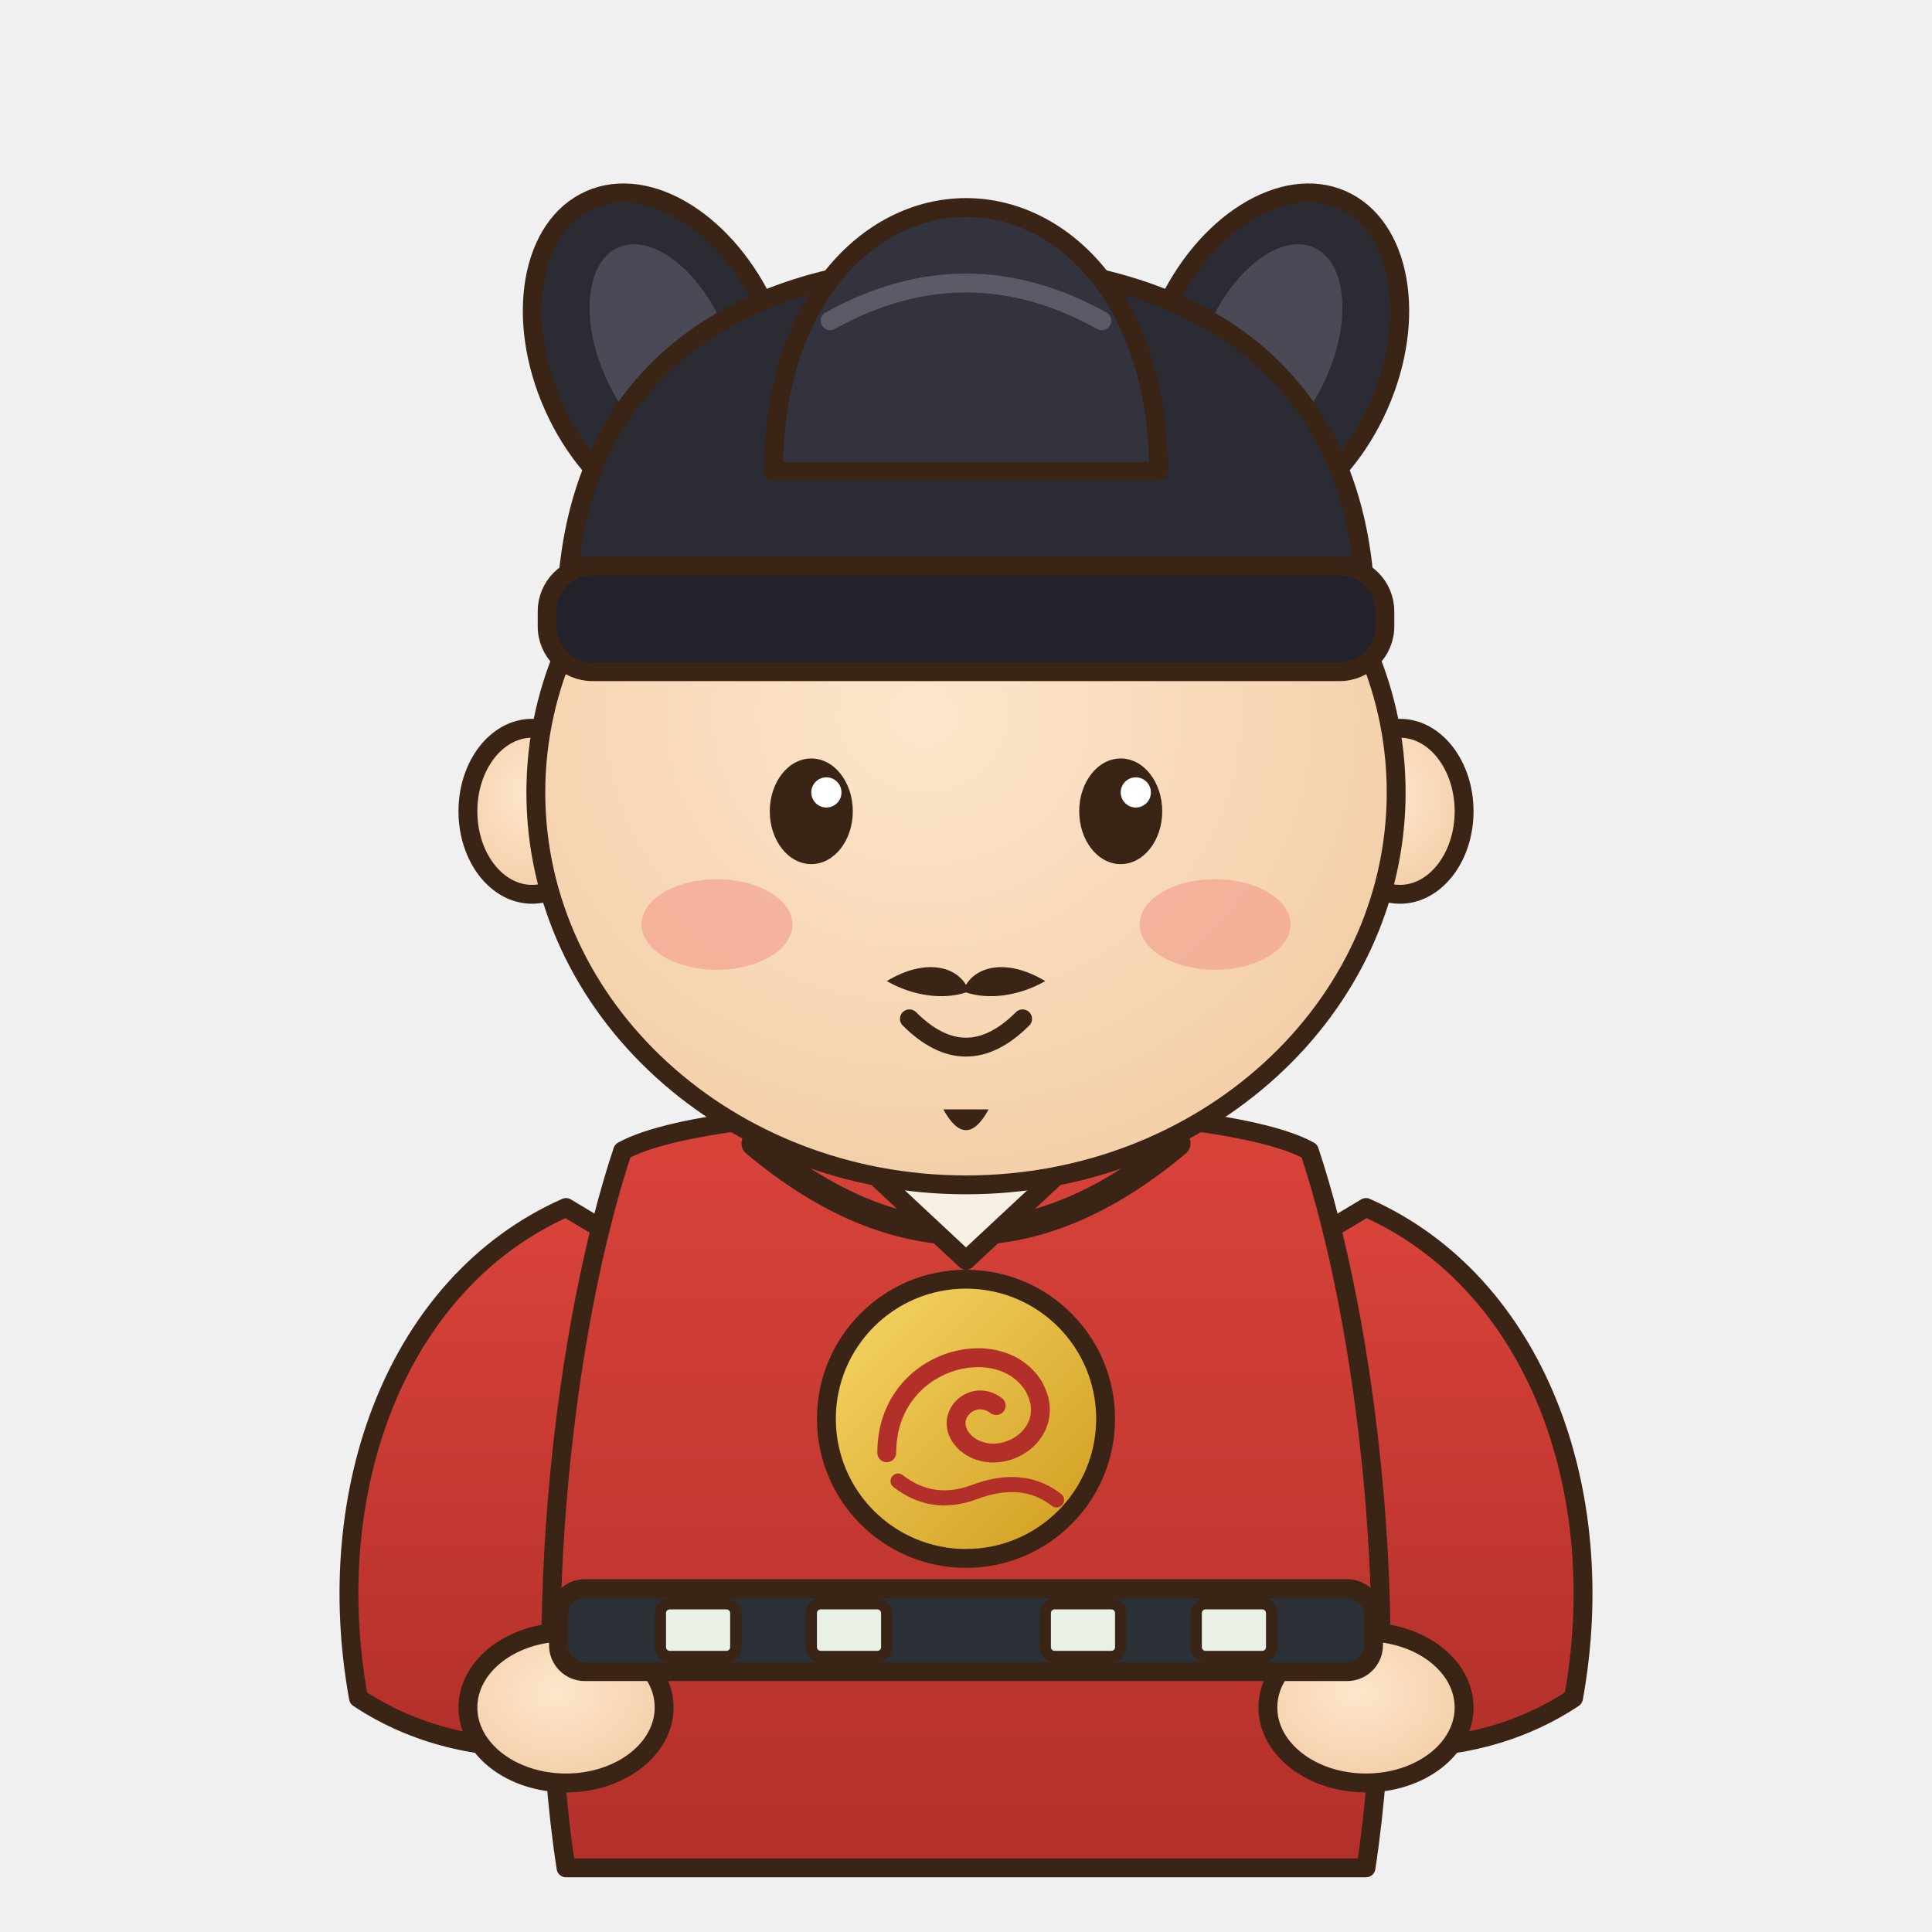
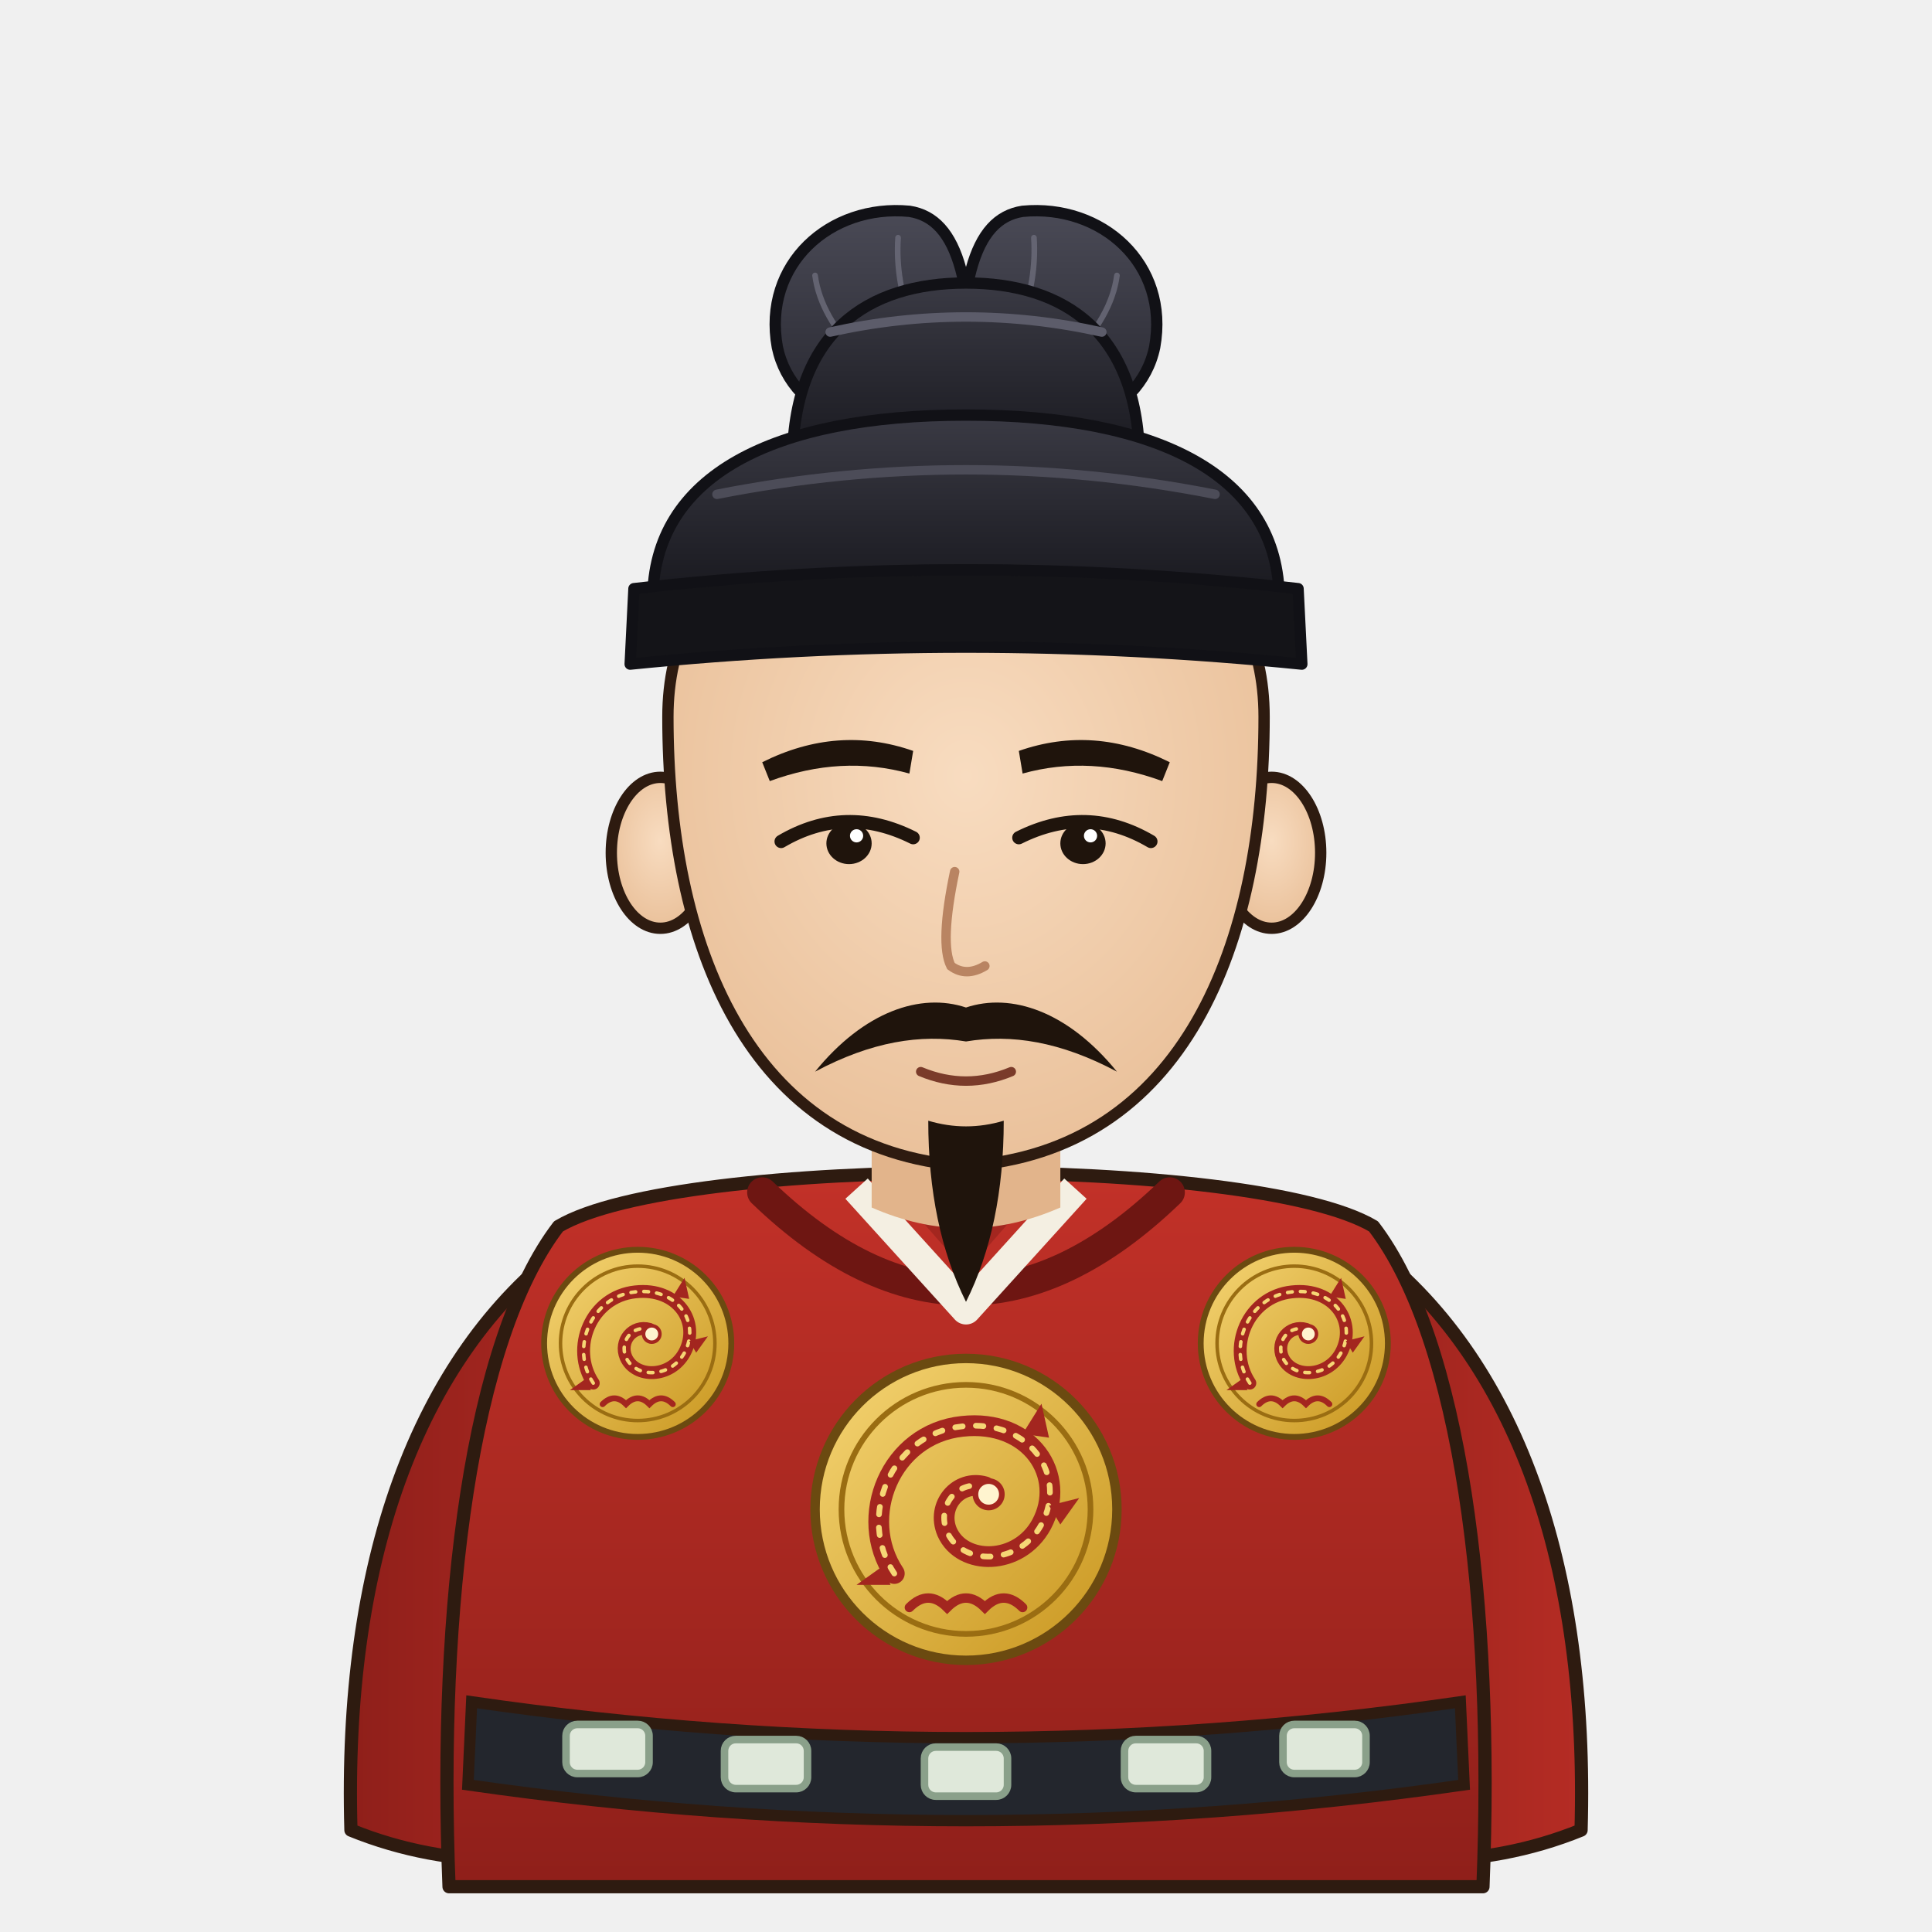
<svg xmlns="http://www.w3.org/2000/svg" viewBox="0 0 1024 1024" width="1024" height="1024">
  <defs>
    <linearGradient id="robe" x1="0" y1="0" x2="0" y2="1">
-       <stop offset="0" stop-color="#d9433a" />
-       <stop offset="1" stop-color="#b3302a" />
+       <stop offset="0" stop-color="#c23128" />
+       <stop offset="1" stop-color="#8f1f1a" />
    </linearGradient>
-     <radialGradient id="face" cx="0.45" cy="0.4" r="0.65">
-       <stop offset="0" stop-color="#fde6cc" />
-       <stop offset="1" stop-color="#f3cda6" />
+     <linearGradient id="sleeve" x1="0" y1="0" x2="1" y2="0">
+       <stop offset="0" stop-color="#8f1f1a" />
+       <stop offset="1" stop-color="#b52c24" />
+     </linearGradient>
+     <radialGradient id="face" cx="0.5" cy="0.42" r="0.62">
+       <stop offset="0" stop-color="#f8dcc0" />
+       <stop offset="1" stop-color="#e9bf98" />
    </radialGradient>
    <linearGradient id="gold" x1="0" y1="0" x2="1" y2="1">
-       <stop offset="0" stop-color="#f7d867" />
-       <stop offset="1" stop-color="#cf9a1c" />
+       <stop offset="0" stop-color="#f6d675" />
+       <stop offset="1" stop-color="#c8951e" />
    </linearGradient>
+     <linearGradient id="hat" x1="0" y1="0" x2="0" y2="1">
+       <stop offset="0" stop-color="#3a3a44" />
+       <stop offset="1" stop-color="#18181e" />
+     </linearGradient>
+     <linearGradient id="wing" x1="0" y1="0" x2="0" y2="1">
+       <stop offset="0" stop-color="#4a4a56" />
+       <stop offset="1" stop-color="#24242c" />
+     </linearGradient>
+     <clipPath id="robeClip">
+       <path d="M296 650 C 250 710 232 850 238 1000 L 786 1000 C 792 850 774 710 728 650 C 664 612 360 612 296 650 Z" />
+     </clipPath>
+     <g id="bo">
+       <circle r="80" fill="url(#gold)" stroke="#6b4a10" stroke-width="5" />
+       <circle r="66" fill="none" stroke="#9a6d12" stroke-width="3" />
+       <path d="M-38 34 C -58 4 -40 -40 -2 -44 C 34 -48 54 -18 40 8 C 28 30 -2 30 -10 12 C -16 -2 -4 -16 10 -12" fill="none" stroke="#a3261f" stroke-width="11" stroke-linecap="round" />
+       <path d="M-38 34 C -58 4 -40 -40 -2 -44 C 34 -48 54 -18 40 8 C 28 30 -2 30 -10 12 C -16 -2 -4 -16 10 -12" fill="none" stroke="#f6d675" stroke-width="3" stroke-dasharray="4 7" stroke-linecap="round" />
+       <path d="M-44 30 l -14 10 l 18 0 z M30 -40 l 10 -16 l 4 18 z M44 -2 l 16 -4 l -10 14 z" fill="#a3261f" />
+       <circle cx="12" cy="-8" r="7" fill="#fff4cf" stroke="#a3261f" stroke-width="3" />
+       <path d="M-30 52 q 10 -10 20 0 q 10 -10 20 0 q 10 -10 20 0" fill="none" stroke="#a3261f" stroke-width="5" stroke-linecap="round" />
+     </g>
  </defs>
-   <g stroke="#3a2416" stroke-width="10" stroke-linejoin="round" stroke-linecap="round">
-     <path d="M300 640 C 210 680 170 790 190 900 C 250 940 330 930 380 900 L 400 700 Z" fill="url(#robe)" />
-     <path d="M724 640 C 814 680 854 790 834 900 C 774 940 694 930 644 900 L 624 700 Z" fill="url(#robe)" />
-     <path d="M330 610 C 300 700 280 860 300 990 L 724 990 C 744 860 724 700 694 610 C 640 580 384 580 330 610 Z" fill="url(#robe)" />
-     <ellipse cx="300" cy="905" rx="52" ry="40" fill="url(#face)" />
-     <ellipse cx="724" cy="905" rx="52" ry="40" fill="url(#face)" />
-     <path d="M400 606 Q 512 700 624 606" fill="none" stroke-width="14" />
-     <path d="M452 612 L 512 668 L 572 612" fill="#f6f1e4" />
-     <rect x="296" y="842" width="432" height="44" rx="14" fill="#2b2f36" />
-     <g fill="#e9f0e6" stroke-width="6">
-       <rect x="350" y="850" width="40" height="28" rx="5" />
-       <rect x="430" y="850" width="40" height="28" rx="5" />
-       <rect x="554" y="850" width="40" height="28" rx="5" />
-       <rect x="634" y="850" width="40" height="28" rx="5" />
+   <g id="king">
+     <g stroke="#2e1b10" stroke-width="7" stroke-linejoin="round">
+       <path d="M300 660 C 220 720 182 830 186 970 C 240 992 300 990 344 972 L 360 720 Z" fill="url(#sleeve)" />
+       <path d="M724 660 C 804 720 842 830 838 970 C 784 992 724 990 680 972 L 664 720 Z" fill="url(#sleeve)" transform="scale(1 1)" />
    </g>
-     <circle cx="512" cy="752" r="74" fill="url(#gold)" />
-     <path d="M470 770 C 470 720 530 705 548 735 C 562 760 530 780 512 765 C 498 752 515 735 528 745" fill="none" stroke="#b3302a" stroke-width="10" />
-     <path d="M476 785 q 18 14 40 6 q 26 -10 44 4" fill="none" stroke="#b3302a" stroke-width="8" />
+     <path d="M296 650 C 250 710 232 850 238 1000 L 786 1000 C 792 850 774 710 728 650 C 664 612 360 612 296 650 Z" fill="url(#robe)" stroke="#2e1b10" stroke-width="7" stroke-linejoin="round" />
+     <g clip-path="url(#robeClip)">
+       <use href="#bo" transform="translate(338 712) scale(.62)" />
+       <use href="#bo" transform="translate(686 712) scale(.62)" />
+     </g>
+     <path d="M404 632 Q 512 736 620 632" fill="none" stroke="#6e1612" stroke-width="16" stroke-linecap="round" />
+     <path d="M454 630 L 512 694 L 570 630" fill="none" stroke="#f4efe2" stroke-width="16" stroke-linejoin="round" />
+     <path d="M470 626 L 512 674 L 554 626 Z" fill="#a3261f" />
+     <use href="#bo" transform="translate(512 800)" />
+     <path d="M250 902 Q 512 940 774 902 L 776 946 Q 512 984 248 946 Z" fill="#23262d" stroke="#2e1b10" stroke-width="6" />
+     <g fill="#dfe8da" stroke="#8aa08a" stroke-width="4">
+       <rect x="300" y="914" width="44" height="26" rx="6" />
+       <rect x="384" y="922" width="44" height="26" rx="6" />
+       <rect x="490" y="926" width="44" height="26" rx="6" />
+       <rect x="596" y="922" width="44" height="26" rx="6" />
+       <rect x="680" y="914" width="44" height="26" rx="6" />
+     </g>
+     <path d="M462 590 L 462 640 Q 512 662 562 640 L 562 590 Z" fill="#e2b48b" />
+     <g stroke="#111116" stroke-width="6" stroke-linejoin="round">
+       <path d="M514 232 C 466 236 420 222 412 184 C 404 140 440 108 482 112 C 508 116 518 150 514 232 Z" fill="url(#wing)" />
+       <path d="M510 232 C 558 236 604 222 612 184 C 620 140 584 108 542 112 C 516 116 506 150 510 232 Z" fill="url(#wing)" />
+     </g>
+     <g fill="none" stroke="#6a6a78" stroke-width="3" opacity=".85" stroke-linecap="round">
+       <path d="M500 222 C 466 202 436 176 432 146" />
+       <path d="M506 214 C 486 184 474 156 476 126" />
+       <path d="M524 222 C 558 202 588 176 592 146" />
+       <path d="M518 214 C 538 184 550 156 548 126" />
+     </g>
+     <g fill="url(#face)" stroke="#2e1b10" stroke-width="6">
+       <ellipse cx="350" cy="452" rx="26" ry="40" />
+       <ellipse cx="674" cy="452" rx="26" ry="40" />
+     </g>
+     <path d="M354 380 C 354 300 420 262 512 262 C 604 262 670 300 670 380 C 670 500 628 610 512 618 C 396 610 354 500 354 380 Z" fill="url(#face)" stroke="#2e1b10" stroke-width="6" />
+     <g stroke="#111116" stroke-width="6" stroke-linejoin="round">
+       <path d="M420 246 C 420 176 460 150 512 150 C 564 150 604 176 604 246 Z" fill="url(#hat)" />
+       <path d="M346 318 C 346 252 410 220 512 220 C 614 220 678 252 678 318 Z" fill="url(#hat)" />
+       <path d="M336 312 Q 512 292 688 312 L 690 352 Q 512 334 334 352 Z" fill="#141418" />
+     </g>
+     <path d="M440 176 Q 512 160 584 176" fill="none" stroke="#5c5c6a" stroke-width="5" stroke-linecap="round" />
+     <path d="M380 262 Q 512 236 644 262" fill="none" stroke="#4c4c58" stroke-width="5" stroke-linecap="round" />
+     <path d="M404 404 Q 444 384 484 398 L 482 410 Q 446 400 408 414 Z" fill="#1f140c" />
+     <path d="M620 404 Q 580 384 540 398 L 542 410 Q 578 400 616 414 Z" fill="#1f140c" />
+     <path d="M414 446 Q 448 426 484 444" fill="none" stroke="#1f140c" stroke-width="7" stroke-linecap="round" />
+     <path d="M610 446 Q 576 426 540 444" fill="none" stroke="#1f140c" stroke-width="7" stroke-linecap="round" />
+     <ellipse cx="450" cy="447" rx="12" ry="11" fill="#1f140c" />
+     <ellipse cx="574" cy="447" rx="12" ry="11" fill="#1f140c" />
+     <circle cx="454" cy="443" r="3.5" fill="#fff" />
+     <circle cx="578" cy="443" r="3.5" fill="#fff" />
+     <path d="M506 462 Q 498 500 504 512 Q 512 518 522 512" fill="none" stroke="#b98462" stroke-width="5" stroke-linecap="round" />
+     <path d="M512 534 C 488 526 458 536 432 568 C 462 552 488 548 512 552 Z" fill="#1f140c" />
+     <path d="M512 534 C 536 526 566 536 592 568 C 562 552 536 548 512 552 Z" fill="#1f140c" />
+     <path d="M488 568 Q 512 578 536 568" fill="none" stroke="#7a3b2a" stroke-width="5" stroke-linecap="round" />
+     <path d="M492 594 Q 512 600 532 594 Q 532 650 512 690 Q 492 650 492 594 Z" fill="#1f140c" />
  </g>
-   <g stroke="#3a2416" stroke-width="10">
-     <ellipse cx="350" cy="190" rx="62" ry="92" transform="rotate(-24 350 190)" fill="#2b2b33" />
-     <ellipse cx="674" cy="190" rx="62" ry="92" transform="rotate(24 674 190)" fill="#2b2b33" />
-   </g>
-   <ellipse cx="352" cy="186" rx="34" ry="60" transform="rotate(-24 352 186)" fill="#4a4a56" />
-   <ellipse cx="672" cy="186" rx="34" ry="60" transform="rotate(24 672 186)" fill="#4a4a56" />
-   <g stroke="#3a2416" stroke-width="10">
-     <ellipse cx="282" cy="430" rx="34" ry="44" fill="url(#face)" />
-     <ellipse cx="742" cy="430" rx="34" ry="44" fill="url(#face)" />
-     <ellipse cx="512" cy="420" rx="228" ry="208" fill="url(#face)" />
-   </g>
-   <g stroke="#3a2416" stroke-width="10" stroke-linejoin="round">
-     <path d="M300 330 C 300 190 400 140 512 140 C 624 140 724 190 724 330 Z" fill="#2b2b33" />
-     <path d="M410 250 C 410 160 460 110 512 110 C 564 110 614 160 614 250 Z" fill="#33333d" />
-     <rect x="290" y="300" width="444" height="56" rx="24" fill="#22222a" />
-   </g>
-   <path d="M440 170 Q 512 130 584 170" fill="none" stroke="#5b5b68" stroke-width="10" stroke-linecap="round" />
-   <g fill="#3a2416">
-     <ellipse cx="430" cy="430" rx="22" ry="28" />
-     <ellipse cx="594" cy="430" rx="22" ry="28" />
-   </g>
-   <circle cx="438" cy="420" r="8" fill="#fff" />
-   <circle cx="602" cy="420" r="8" fill="#fff" />
-   <ellipse cx="380" cy="490" rx="40" ry="24" fill="#f49a8a" opacity=".6" />
-   <ellipse cx="644" cy="490" rx="40" ry="24" fill="#f49a8a" opacity=".6" />
-   <path d="M470 520 C 490 508 506 512 512 522 C 518 512 534 508 554 520 C 540 528 524 530 512 526 C 500 530 484 528 470 520 Z" fill="#3a2416" />
-   <path d="M482 540 Q 512 570 542 540" fill="none" stroke="#3a2416" stroke-width="10" stroke-linecap="round" />
-   <path d="M500 588 q 12 22 24 0" fill="#3a2416" />
</svg>
